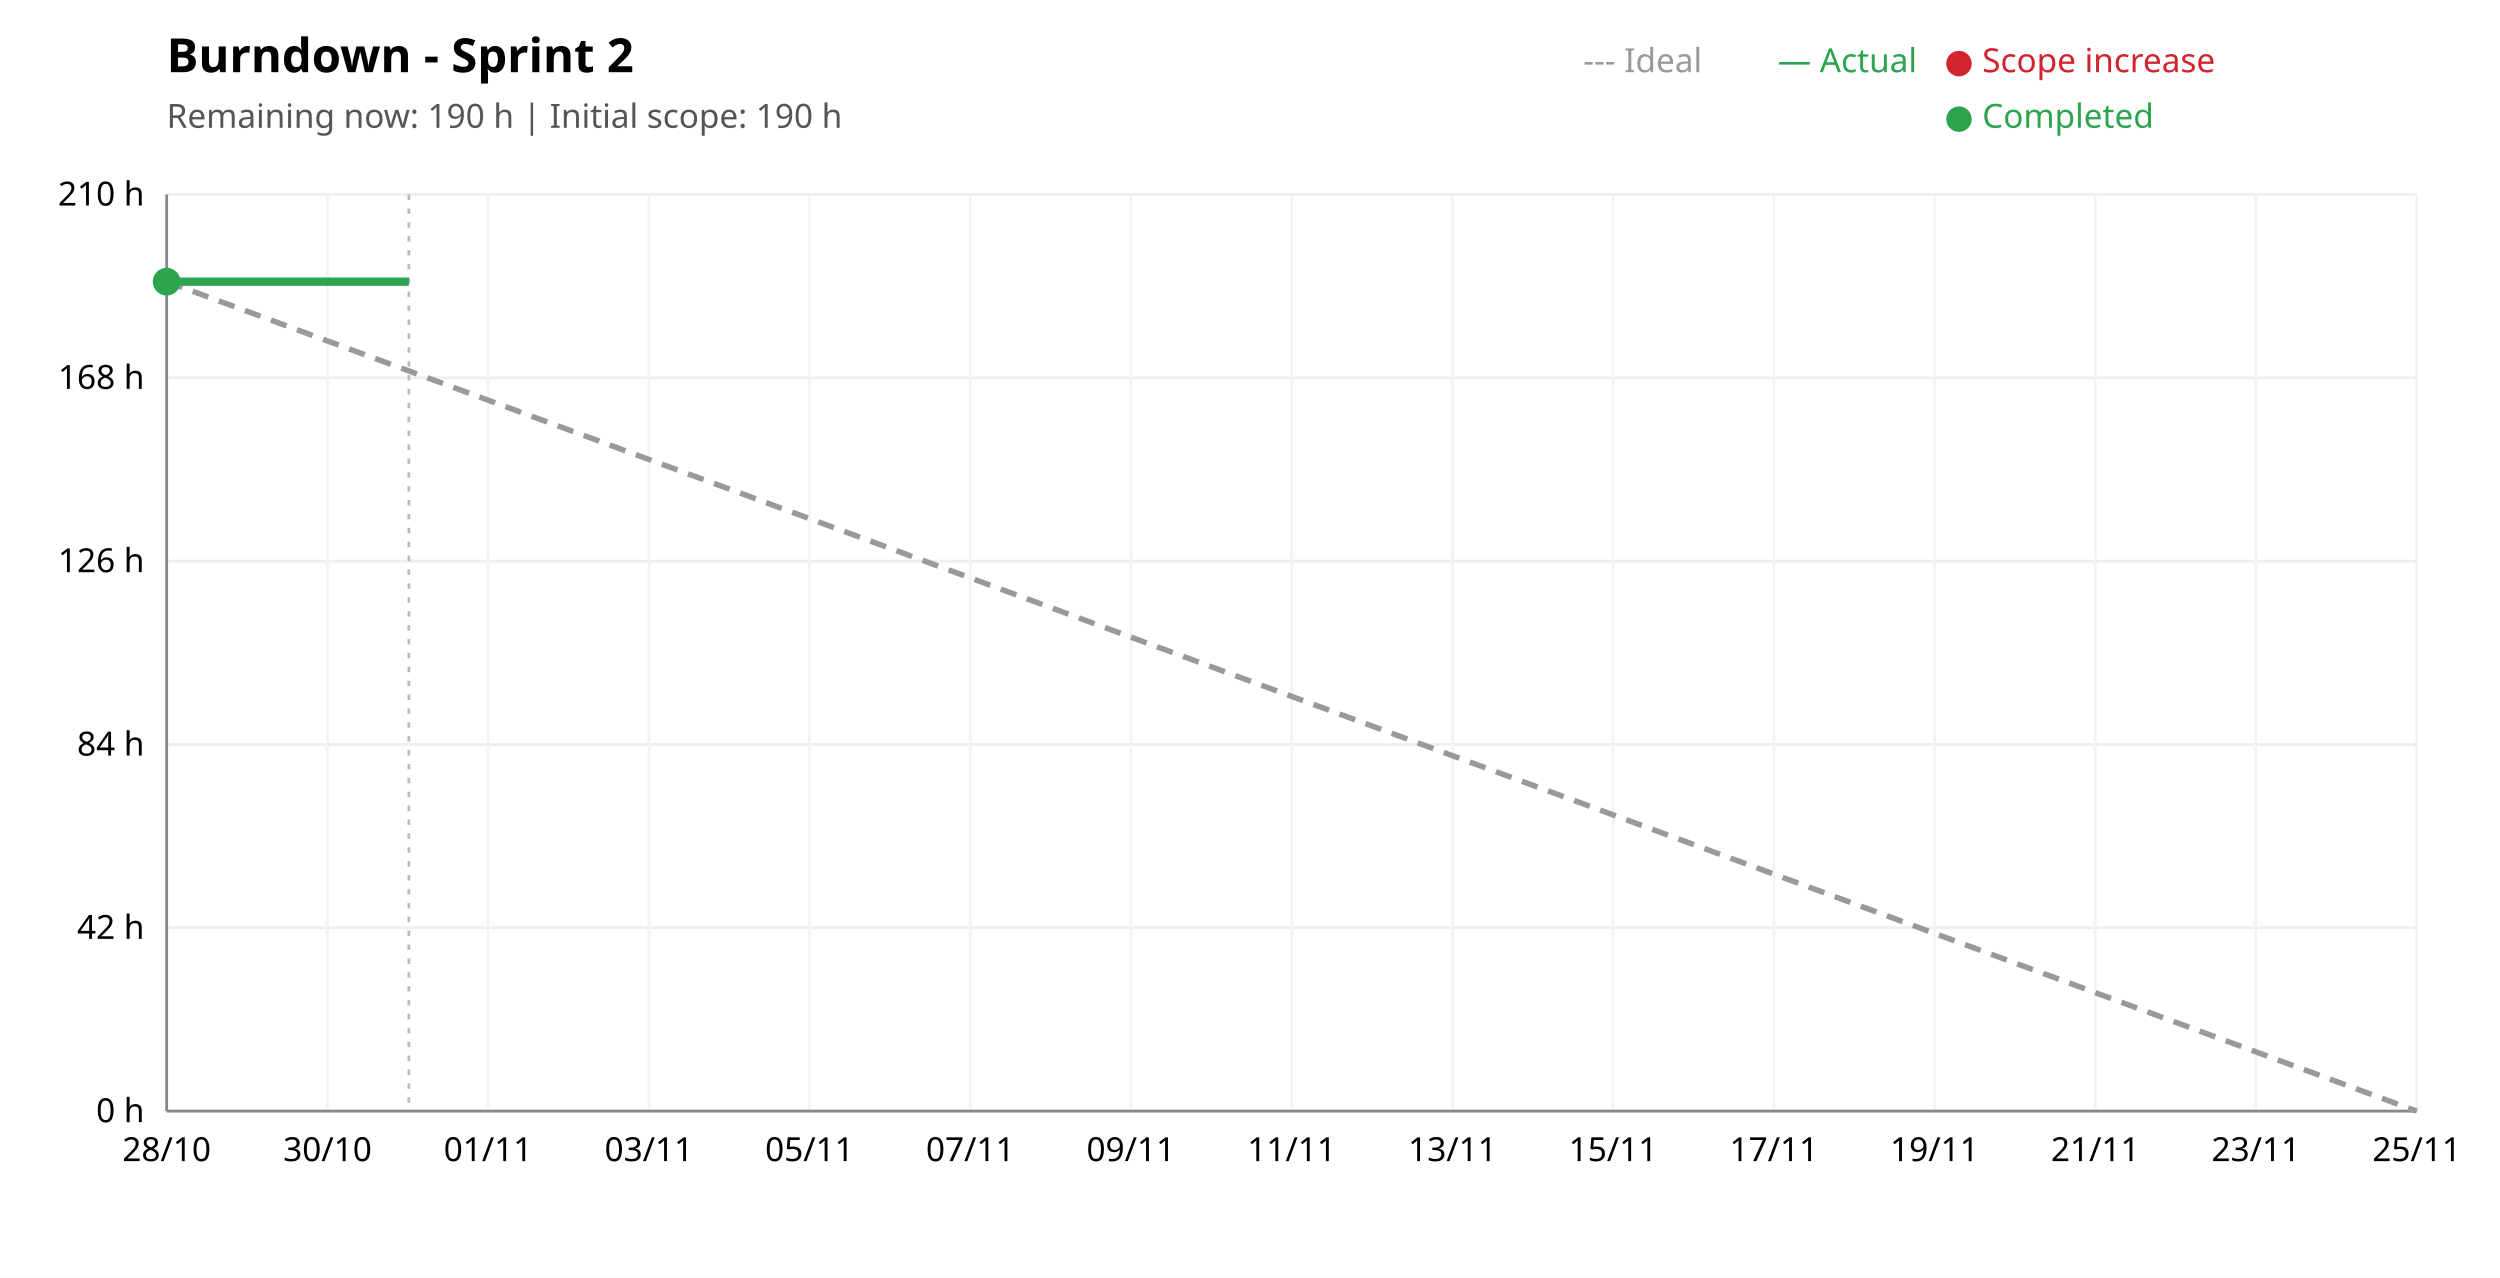
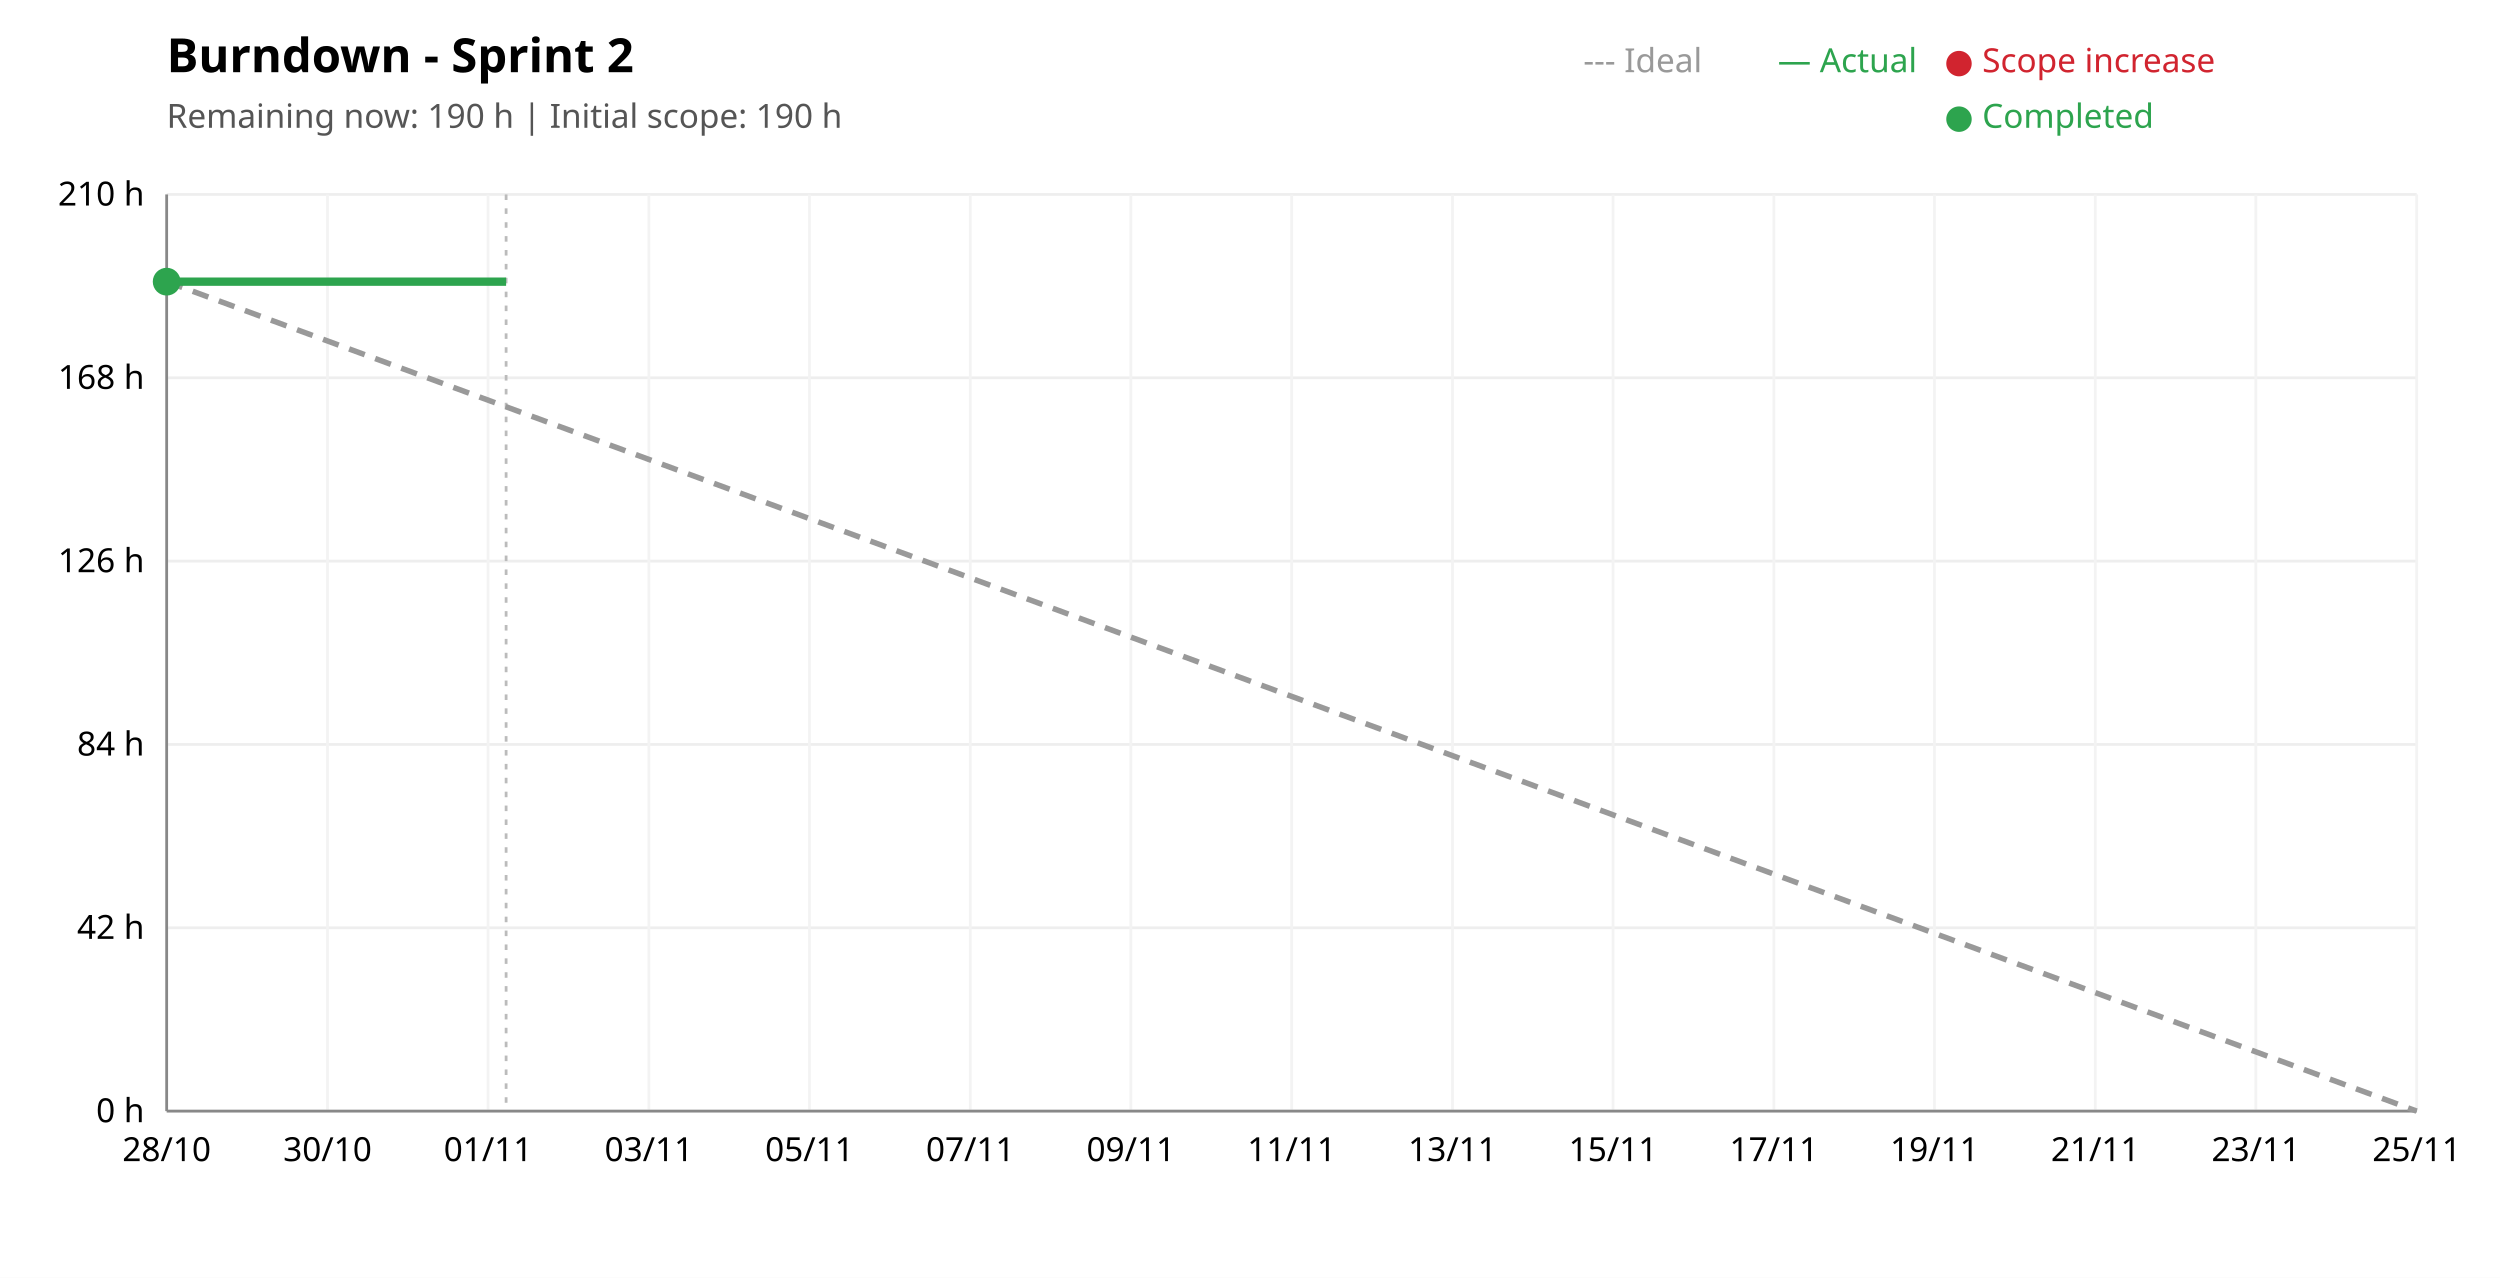
<svg xmlns="http://www.w3.org/2000/svg" width="900" height="460" font-family="sans-serif" font-size="12">
  <rect width="100%" height="100%" fill="white" />
  <text x="60" y="26" font-size="17" font-weight="bold">Burndown - Sprint 2</text>
  <text x="60" y="46" fill="#555">Remaining now: 190 h  |  Initial scope: 190 h</text>
  <line x1="60" y1="400.0" x2="870" y2="400.0" stroke="#eee" />
  <text x="52" y="404.0" text-anchor="end">0 h</text>
  <line x1="60" y1="334.0" x2="870" y2="334.0" stroke="#eee" />
  <text x="52" y="338.0" text-anchor="end">42 h</text>
  <line x1="60" y1="268.0" x2="870" y2="268.0" stroke="#eee" />
  <text x="52" y="272.0" text-anchor="end">84 h</text>
  <line x1="60" y1="202.0" x2="870" y2="202.0" stroke="#eee" />
  <text x="52" y="206.0" text-anchor="end">126 h</text>
  <line x1="60" y1="136.0" x2="870" y2="136.0" stroke="#eee" />
  <text x="52" y="140.0" text-anchor="end">168 h</text>
  <line x1="60" y1="70.0" x2="870" y2="70.0" stroke="#eee" />
  <text x="52" y="74.0" text-anchor="end">210 h</text>
  <line x1="60.0" y1="70" x2="60.0" y2="400" stroke="#f3f3f3" />
  <text x="60.0" y="418" text-anchor="middle">28/10</text>
  <line x1="117.9" y1="70" x2="117.9" y2="400" stroke="#f3f3f3" />
  <text x="117.9" y="418" text-anchor="middle">30/10</text>
  <line x1="175.7" y1="70" x2="175.7" y2="400" stroke="#f3f3f3" />
  <text x="175.7" y="418" text-anchor="middle">01/11</text>
  <line x1="233.6" y1="70" x2="233.6" y2="400" stroke="#f3f3f3" />
  <text x="233.6" y="418" text-anchor="middle">03/11</text>
  <line x1="291.4" y1="70" x2="291.4" y2="400" stroke="#f3f3f3" />
  <text x="291.4" y="418" text-anchor="middle">05/11</text>
  <line x1="349.3" y1="70" x2="349.3" y2="400" stroke="#f3f3f3" />
  <text x="349.3" y="418" text-anchor="middle">07/11</text>
  <line x1="407.1" y1="70" x2="407.1" y2="400" stroke="#f3f3f3" />
  <text x="407.1" y="418" text-anchor="middle">09/11</text>
  <line x1="465.0" y1="70" x2="465.0" y2="400" stroke="#f3f3f3" />
  <text x="465.0" y="418" text-anchor="middle">11/11</text>
  <line x1="522.9" y1="70" x2="522.9" y2="400" stroke="#f3f3f3" />
  <text x="522.9" y="418" text-anchor="middle">13/11</text>
  <line x1="580.7" y1="70" x2="580.7" y2="400" stroke="#f3f3f3" />
  <text x="580.7" y="418" text-anchor="middle">15/11</text>
  <line x1="638.6" y1="70" x2="638.6" y2="400" stroke="#f3f3f3" />
  <text x="638.6" y="418" text-anchor="middle">17/11</text>
  <line x1="696.4" y1="70" x2="696.4" y2="400" stroke="#f3f3f3" />
  <text x="696.4" y="418" text-anchor="middle">19/11</text>
  <line x1="754.3" y1="70" x2="754.3" y2="400" stroke="#f3f3f3" />
  <text x="754.3" y="418" text-anchor="middle">21/11</text>
  <line x1="812.1" y1="70" x2="812.1" y2="400" stroke="#f3f3f3" />
  <text x="812.1" y="418" text-anchor="middle">23/11</text>
  <line x1="870.0" y1="70" x2="870.0" y2="400" stroke="#f3f3f3" />
  <text x="870.0" y="418" text-anchor="middle">25/11</text>
  <line x1="60" y1="400" x2="870" y2="400" stroke="#888" />
  <line x1="60" y1="70" x2="60" y2="400" stroke="#888" />
-   <line x1="147.2" y1="70" x2="147.2" y2="400" stroke="#bbb" stroke-dasharray="2 3" />
+   <line x1="182.2" y1="70" x2="182.2" y2="400" stroke="#bbb" stroke-dasharray="2 3" />
  <polyline points="60.0,101.4 870.0,400.0" fill="none" stroke="#999" stroke-dasharray="6 4" stroke-width="2" />
-   <polyline points="60.0,101.4 147.2,101.4" fill="none" stroke="#2da44e" stroke-width="3" />
+   <polyline points="60.0,101.4 182.2,101.4" fill="none" stroke="#2da44e" stroke-width="3" />
  <circle cx="60.0" cy="101.4" r="5" fill="#2da44e" />
  <text x="570" y="26" fill="#999">--- Ideal</text>
  <text x="640" y="26" fill="#2da44e">— Actual</text>
  <text x="700" y="26" fill="#d1242f">● Scope increase</text>
  <text x="700" y="46" fill="#2da44e">● Completed</text>
</svg>
